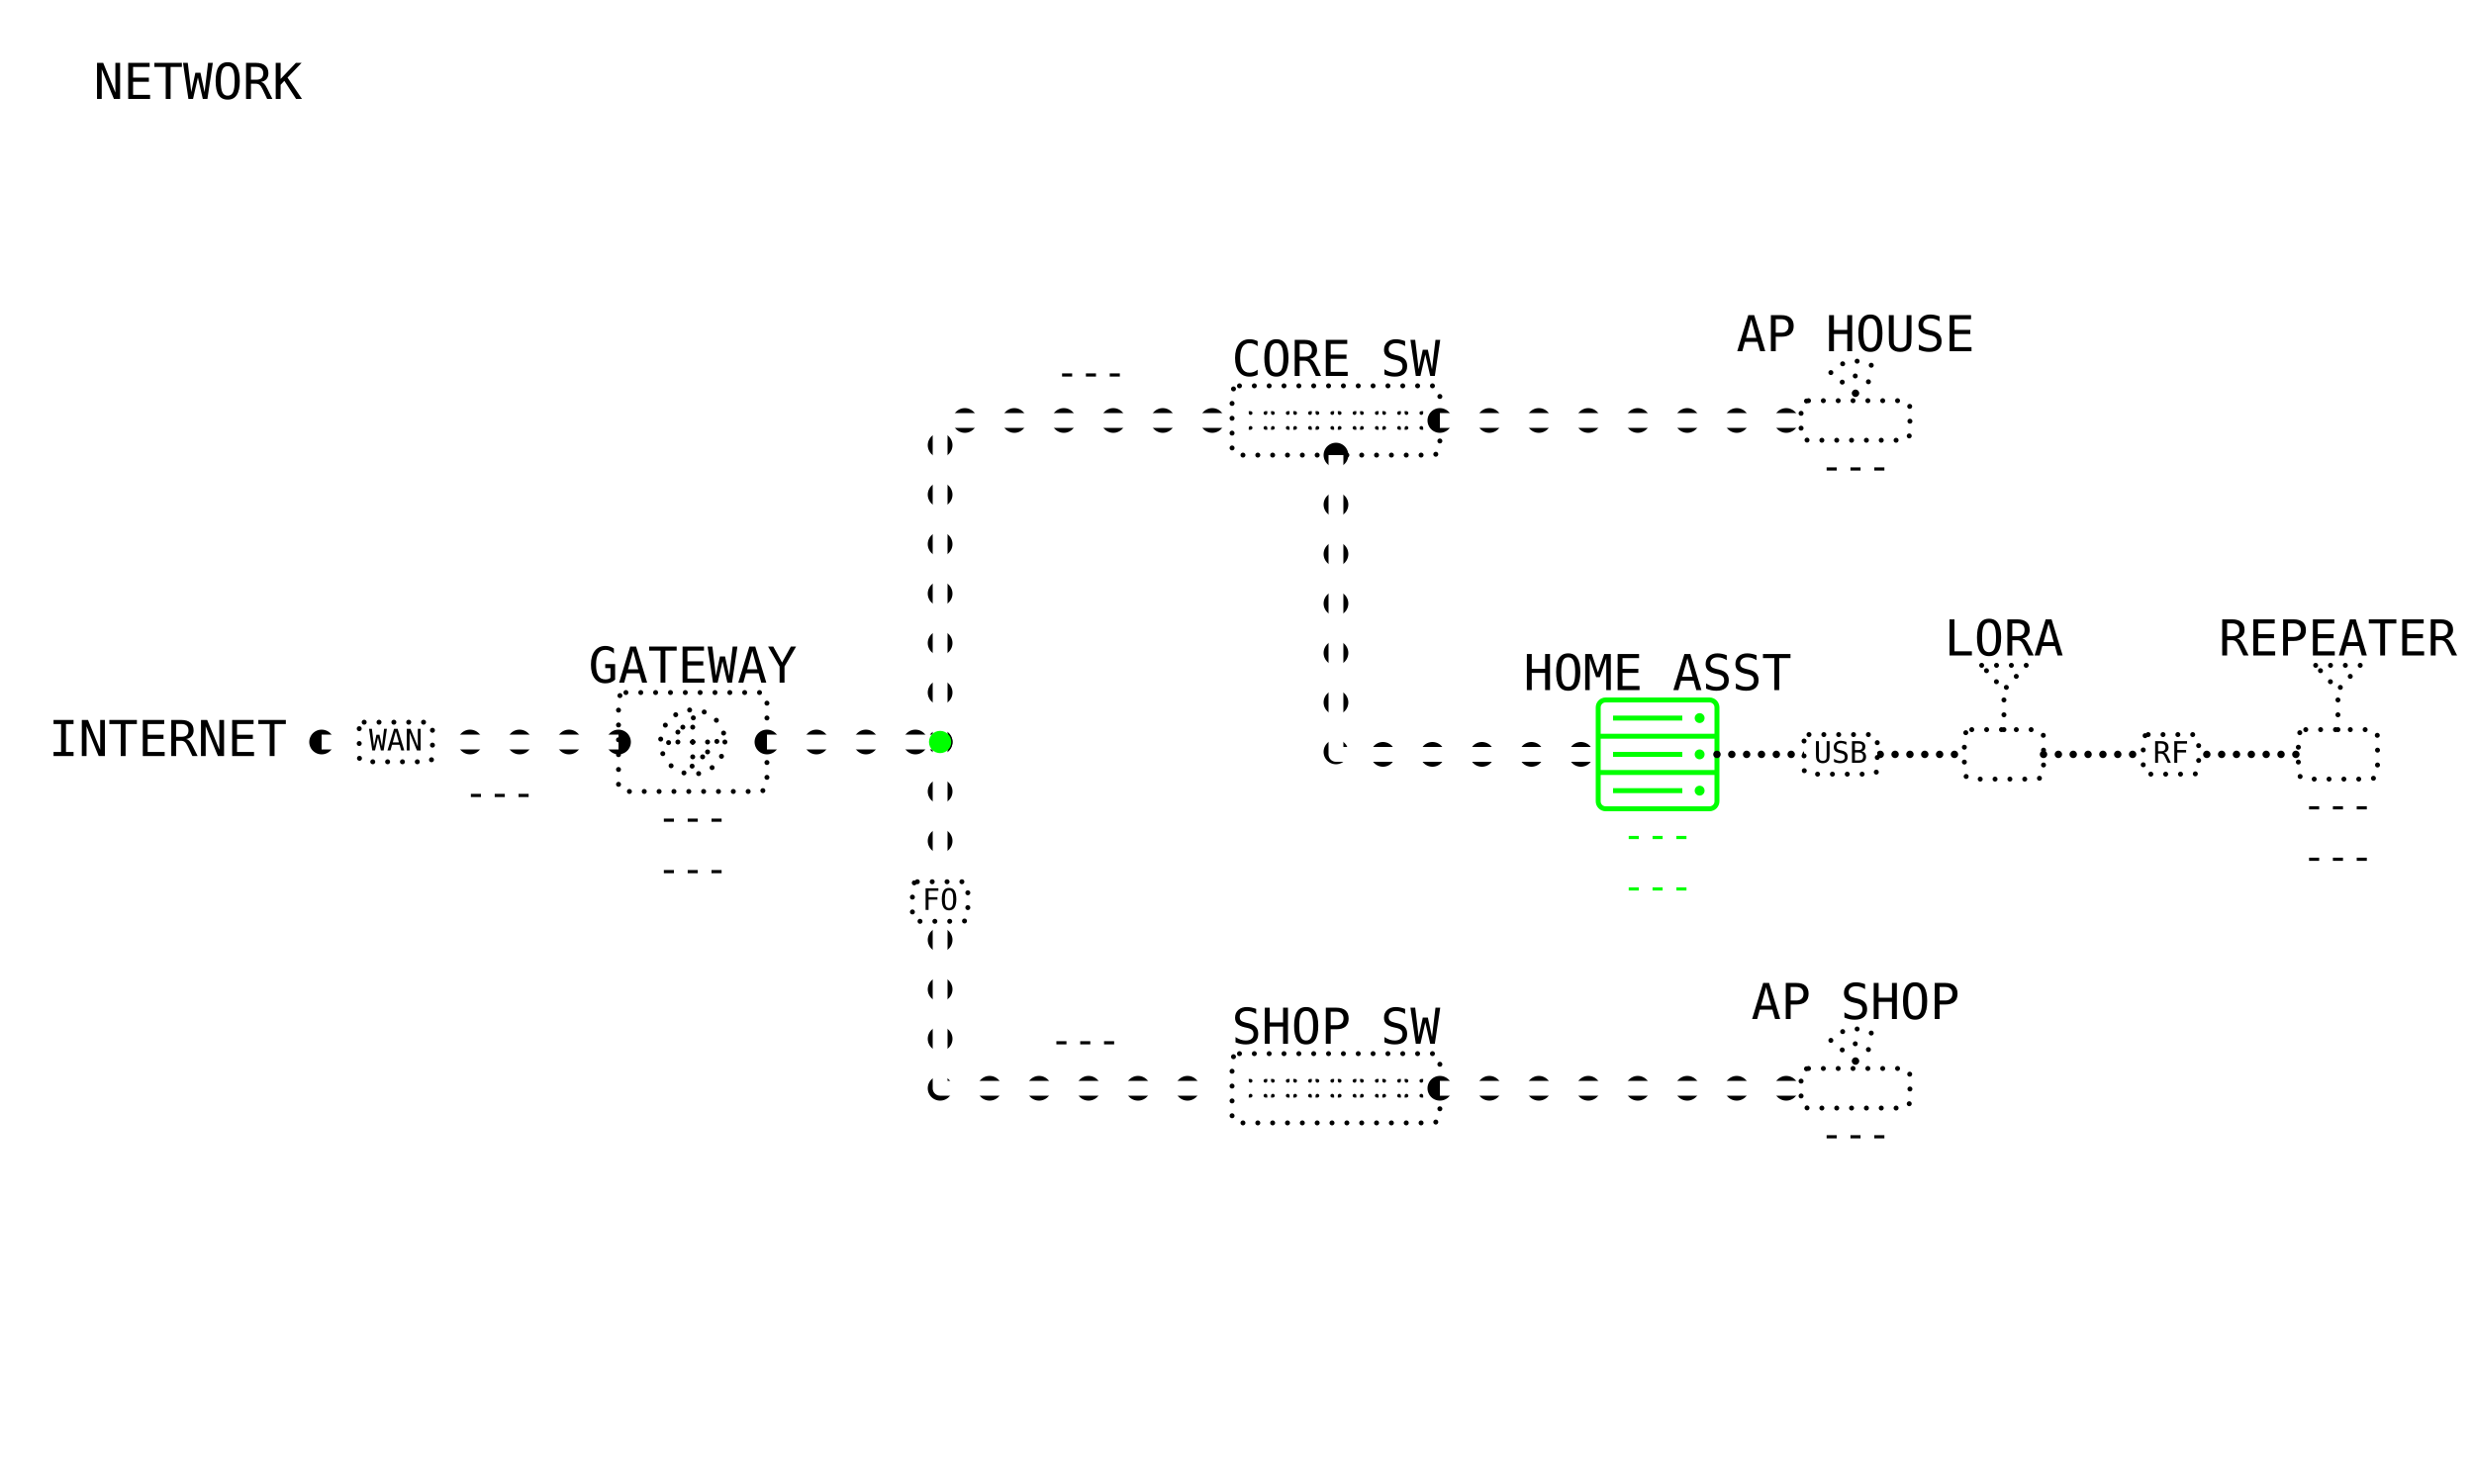
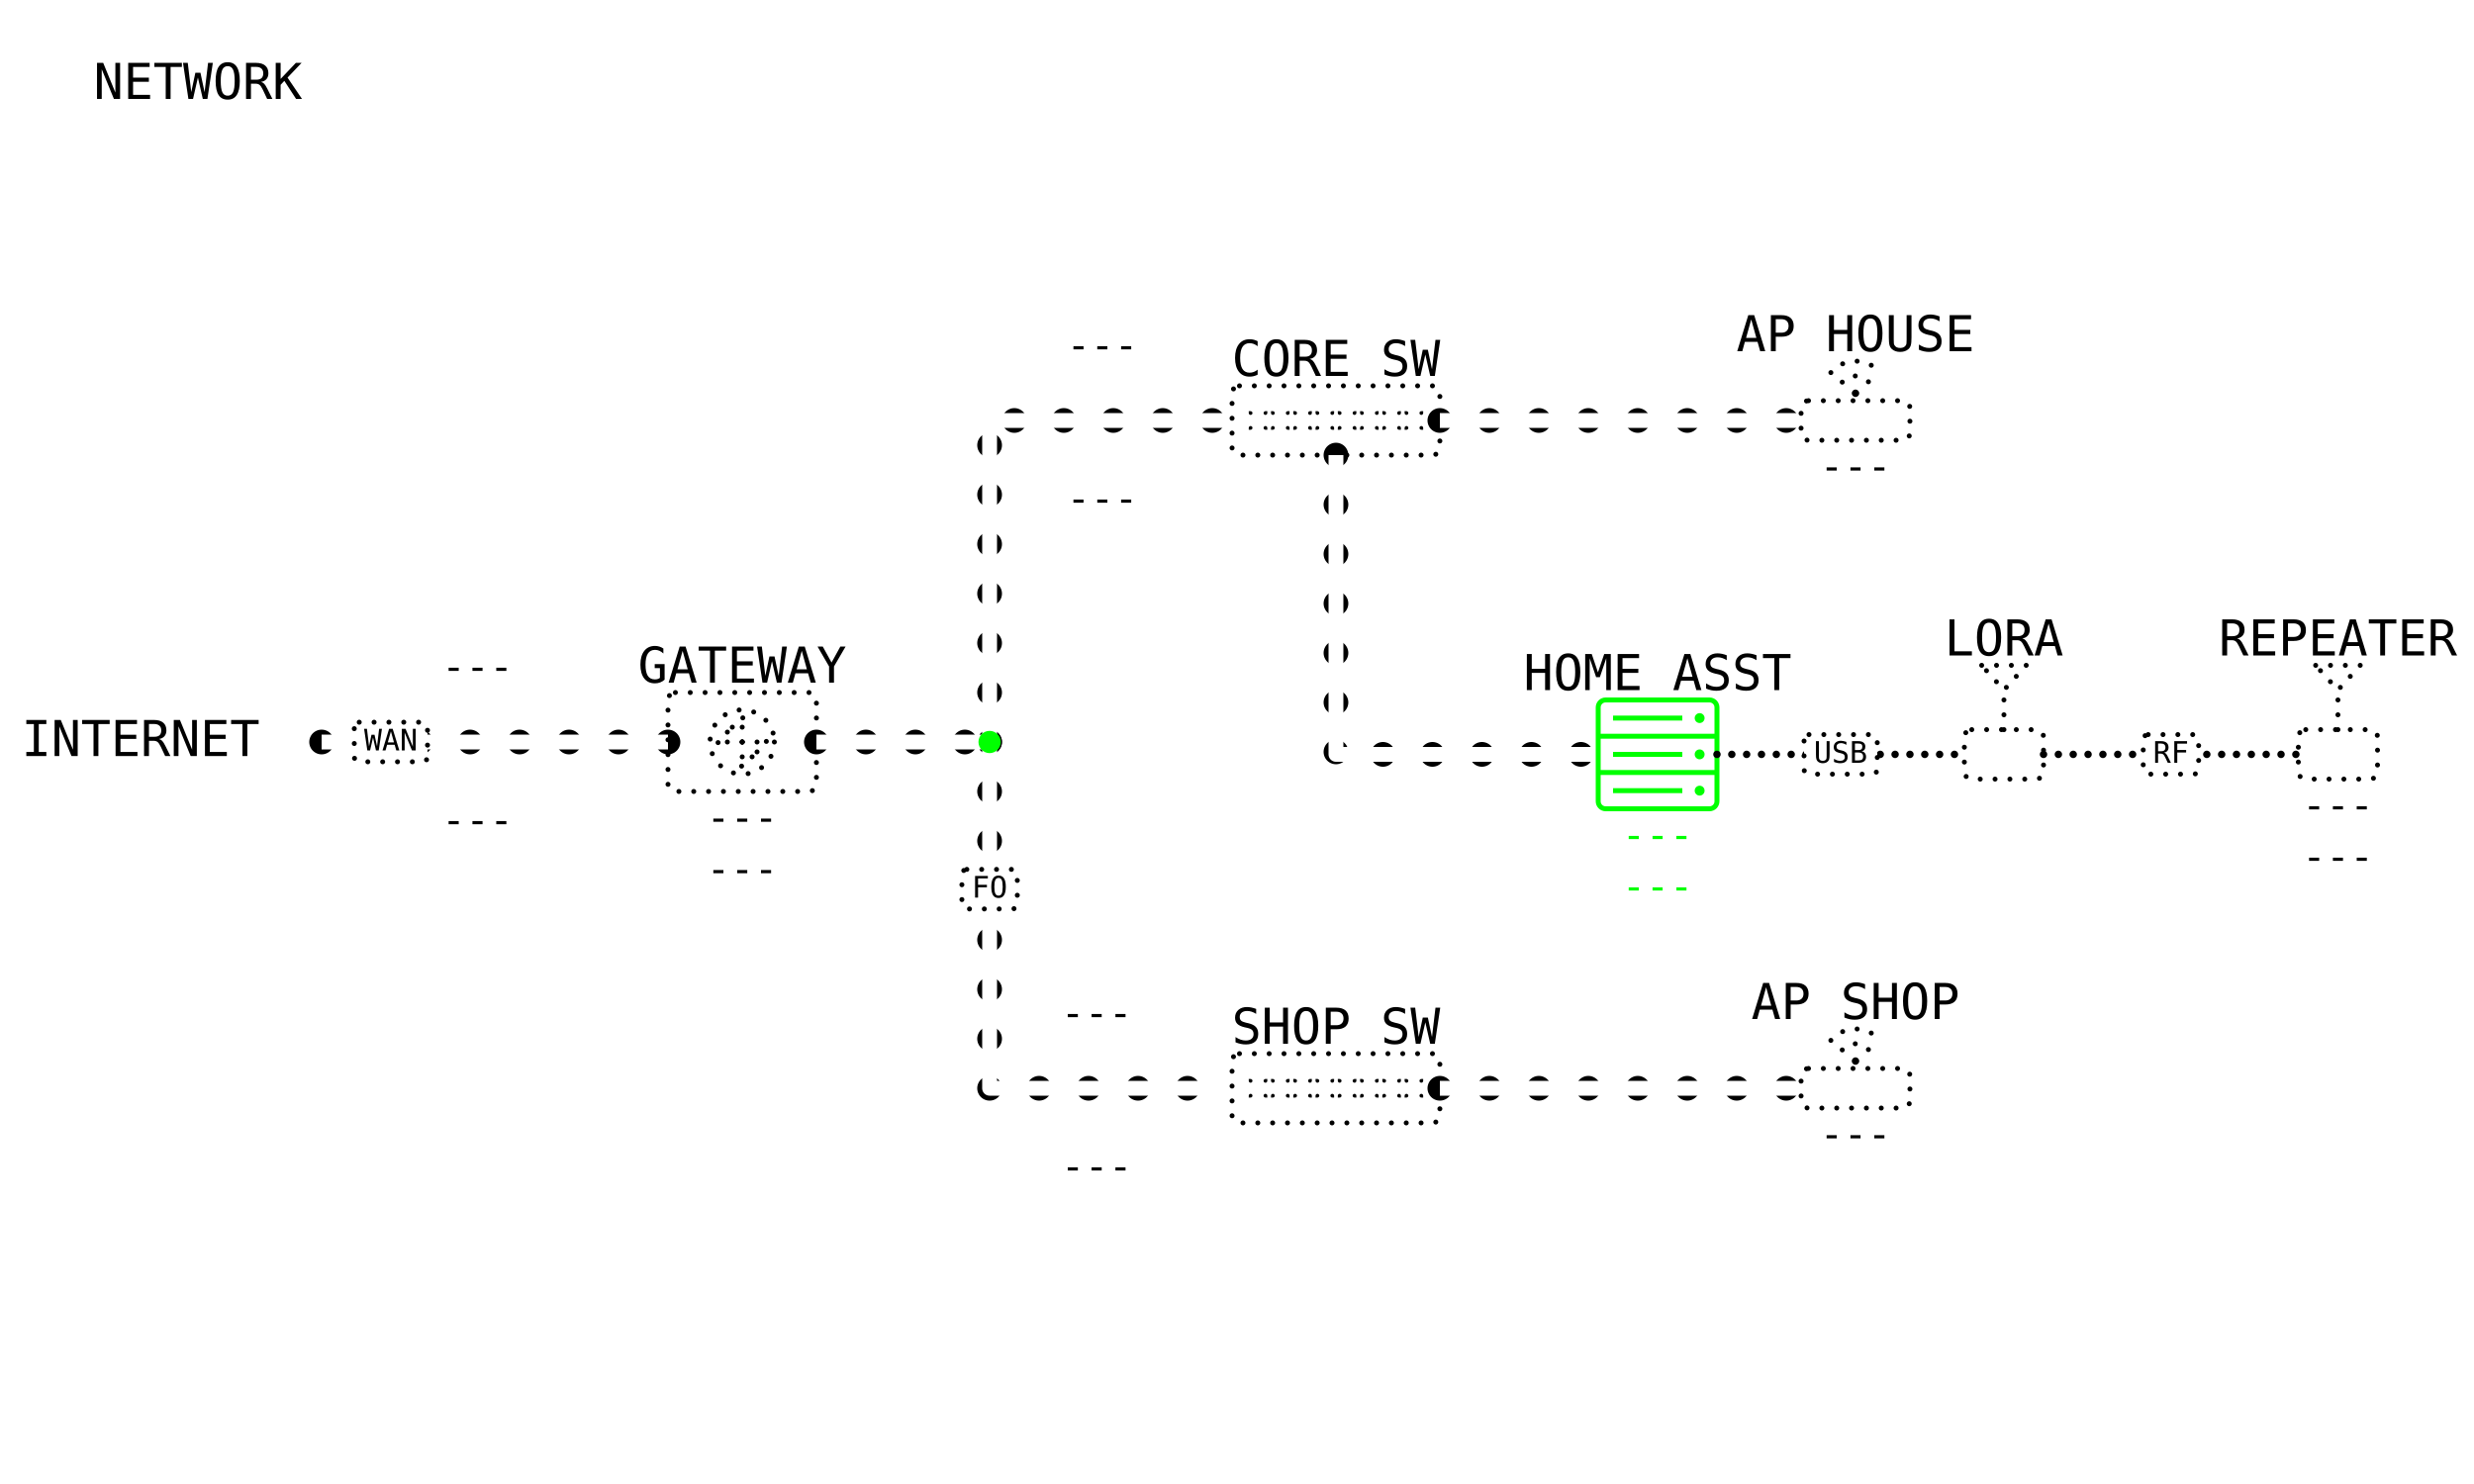
<svg xmlns="http://www.w3.org/2000/svg" viewBox="0 0 1000 600" width="1280" height="768" data-page="network" data-theme="eink_color">
  <rect x="0" y="0" width="1000" height="600" fill="#ffffff" />
  <g id="casings">
    <g data-for="wan">
-       <polyline points="130,300 250,300" fill="none" stroke="#000000" stroke-width="10" stroke-dasharray="0 20" stroke-linecap="round" stroke-linejoin="round" />
+       <polyline points="130,300 270,300" fill="none" stroke="#000000" stroke-width="10" stroke-dasharray="0 20" stroke-linecap="round" stroke-linejoin="round" />
    </g>
    <g data-for="to_lan">
-       <polyline points="310,300 380,300" fill="none" stroke="#000000" stroke-width="10" stroke-dasharray="0 20" stroke-linecap="round" stroke-linejoin="round" />
+       <polyline points="330,300 400,300" fill="none" stroke="#000000" stroke-width="10" stroke-dasharray="0 20" stroke-linecap="round" stroke-linejoin="round" />
    </g>
    <g data-for="to_core">
-       <polyline points="380,300 380,170 498,170" fill="none" stroke="#000000" stroke-width="10" stroke-dasharray="0 20" stroke-linecap="round" stroke-linejoin="round" />
+       <polyline points="400,300 400,170 498,170" fill="none" stroke="#000000" stroke-width="10" stroke-dasharray="0 20" stroke-linecap="round" stroke-linejoin="round" />
    </g>
    <g data-for="to_ap_house">
      <polyline points="582,170 728,170" fill="none" stroke="#000000" stroke-width="10" stroke-dasharray="0 20" stroke-linecap="round" stroke-linejoin="round" />
    </g>
    <g data-for="to_host">
      <polyline points="540,184 540,305 646,305" fill="none" stroke="#000000" stroke-width="10" stroke-dasharray="0 20" stroke-linecap="round" stroke-linejoin="round" />
    </g>
    <g data-for="to_shop">
-       <polyline points="380,300 380,440 498,440" fill="none" stroke="#000000" stroke-width="10" stroke-dasharray="0 20" stroke-linecap="round" stroke-linejoin="round" />
+       <polyline points="400,300 400,440 498,440" fill="none" stroke="#000000" stroke-width="10" stroke-dasharray="0 20" stroke-linecap="round" stroke-linejoin="round" />
    </g>
    <g data-for="to_ap_shop">
      <polyline points="582,440 728,440" fill="none" stroke="#000000" stroke-width="10" stroke-dasharray="0 20" stroke-linecap="round" stroke-linejoin="round" />
    </g>
  </g>
  <g id="title">
    <text x="80" y="40" text-anchor="middle" font-family="DejaVu Sans Mono, monospace" font-size="20" fill="#000000">NETWORK</text>
  </g>
  <g id="wan">
-     <polyline points="130,300 250,300" fill="none" stroke="#ffffff" stroke-width="6" stroke-linejoin="round" />
-     <rect x="145.2" y="292" width="29.6" height="16" rx="2" fill="#ffffff" stroke="#000000" stroke-width="2" stroke-dasharray="0 6" stroke-linecap="round" />
-     <text x="160" y="300" text-anchor="middle" dominant-baseline="middle" font-family="DejaVu Sans Mono, monospace" font-size="12" fill="#000000">WAN</text>
-     <text x="116" y="300" text-anchor="end" dominant-baseline="middle" font-family="DejaVu Sans Mono, monospace" font-size="20" fill="#000000">INTERNET</text>
-     <text x="202" y="326" text-anchor="middle" font-family="DejaVu Sans Mono, monospace" font-size="16" fill="#000000">---</text>
+     <polyline points="130,300 270,300" fill="none" stroke="#ffffff" stroke-width="6" stroke-linejoin="round" />
+     <rect x="143.2" y="292" width="29.6" height="16" rx="2" fill="#ffffff" stroke="#000000" stroke-width="2" stroke-dasharray="0 6" stroke-linecap="round" />
+     <text x="158" y="300" text-anchor="middle" dominant-baseline="middle" font-family="DejaVu Sans Mono, monospace" font-size="12" fill="#000000">WAN</text>
+     <text x="105" y="300" text-anchor="end" dominant-baseline="middle" font-family="DejaVu Sans Mono, monospace" font-size="20" fill="#000000">INTERNET</text>
+     <text x="193" y="275" text-anchor="middle" font-family="DejaVu Sans Mono, monospace" font-size="16" fill="#000000">---</text>
+     <text x="193" y="337" text-anchor="middle" font-family="DejaVu Sans Mono, monospace" font-size="16" fill="#000000">---</text>
  </g>
  <g id="gateway">
-     <rect x="250" y="280" width="60" height="40" rx="3" fill="none" stroke="#000000" stroke-width="2" stroke-dasharray="0 6" stroke-linecap="round" />
-     <circle cx="280" cy="300" r="13" fill="none" stroke="#000000" stroke-width="2" stroke-dasharray="0 6" stroke-linecap="round" />
-     <line x1="280" y1="300" x2="290" y2="300" stroke="#000000" stroke-width="2" stroke-dasharray="0 6" stroke-linecap="round" />
-     <polyline points="286,304 290,300 286,296" fill="none" stroke-linejoin="round" stroke="#000000" stroke-width="2" stroke-dasharray="0 6" stroke-linecap="round" />
-     <line x1="280" y1="300" x2="270" y2="300" stroke="#000000" stroke-width="2" stroke-dasharray="0 6" stroke-linecap="round" />
-     <polyline points="274,296 270,300 274,304" fill="none" stroke-linejoin="round" stroke="#000000" stroke-width="2" stroke-dasharray="0 6" stroke-linecap="round" />
-     <line x1="280" y1="300" x2="280" y2="310" stroke="#000000" stroke-width="2" stroke-dasharray="0 6" stroke-linecap="round" />
-     <polyline points="284,306 280,310 276,306" fill="none" stroke-linejoin="round" stroke="#000000" stroke-width="2" stroke-dasharray="0 6" stroke-linecap="round" />
-     <line x1="280" y1="300" x2="280" y2="290" stroke="#000000" stroke-width="2" stroke-dasharray="0 6" stroke-linecap="round" />
-     <polyline points="276,294 280,290 284,294" fill="none" stroke-linejoin="round" stroke="#000000" stroke-width="2" stroke-dasharray="0 6" stroke-linecap="round" />
-     <text x="280" y="276" text-anchor="middle" font-family="DejaVu Sans Mono, monospace" font-size="20" fill="#000000">GATEWAY</text>
-     <text x="280" y="336" text-anchor="middle" font-family="DejaVu Sans Mono, monospace" font-size="16" fill="#000000">---</text>
-     <text x="280" y="356.8" text-anchor="middle" font-family="DejaVu Sans Mono, monospace" font-size="16" fill="#000000">---</text>
+     <rect x="270" y="280" width="60" height="40" rx="3" fill="none" stroke="#000000" stroke-width="2" stroke-dasharray="0 6" stroke-linecap="round" />
+     <circle cx="300" cy="300" r="13" fill="none" stroke="#000000" stroke-width="2" stroke-dasharray="0 6" stroke-linecap="round" />
+     <line x1="300" y1="300" x2="310" y2="300" stroke="#000000" stroke-width="2" stroke-dasharray="0 6" stroke-linecap="round" />
+     <polyline points="306,304 310,300 306,296" fill="none" stroke-linejoin="round" stroke="#000000" stroke-width="2" stroke-dasharray="0 6" stroke-linecap="round" />
+     <line x1="300" y1="300" x2="290" y2="300" stroke="#000000" stroke-width="2" stroke-dasharray="0 6" stroke-linecap="round" />
+     <polyline points="294,296 290,300 294,304" fill="none" stroke-linejoin="round" stroke="#000000" stroke-width="2" stroke-dasharray="0 6" stroke-linecap="round" />
+     <line x1="300" y1="300" x2="300" y2="310" stroke="#000000" stroke-width="2" stroke-dasharray="0 6" stroke-linecap="round" />
+     <polyline points="304,306 300,310 296,306" fill="none" stroke-linejoin="round" stroke="#000000" stroke-width="2" stroke-dasharray="0 6" stroke-linecap="round" />
+     <line x1="300" y1="300" x2="300" y2="290" stroke="#000000" stroke-width="2" stroke-dasharray="0 6" stroke-linecap="round" />
+     <polyline points="296,294 300,290 304,294" fill="none" stroke-linejoin="round" stroke="#000000" stroke-width="2" stroke-dasharray="0 6" stroke-linecap="round" />
+     <text x="300" y="276" text-anchor="middle" font-family="DejaVu Sans Mono, monospace" font-size="20" fill="#000000">GATEWAY</text>
+     <text x="300" y="336" text-anchor="middle" font-family="DejaVu Sans Mono, monospace" font-size="16" fill="#000000">---</text>
+     <text x="300" y="356.8" text-anchor="middle" font-family="DejaVu Sans Mono, monospace" font-size="16" fill="#000000">---</text>
  </g>
  <g id="to_lan">
-     <polyline points="310,300 380,300" fill="none" stroke="#ffffff" stroke-width="6" stroke-linejoin="round" />
+     <polyline points="330,300 400,300" fill="none" stroke="#ffffff" stroke-width="6" stroke-linejoin="round" />
  </g>
  <g id="to_core">
-     <polyline points="380,300 380,170 498,170" fill="none" stroke="#ffffff" stroke-width="6" stroke-linejoin="round" />
-     <text x="440.96" y="156" text-anchor="middle" font-family="DejaVu Sans Mono, monospace" font-size="16" fill="#000000">---</text>
+     <polyline points="400,300 400,170 498,170" fill="none" stroke="#ffffff" stroke-width="6" stroke-linejoin="round" />
+     <text x="445.56" y="145" text-anchor="middle" font-family="DejaVu Sans Mono, monospace" font-size="16" fill="#000000">---</text>
+     <text x="445.56" y="207" text-anchor="middle" font-family="DejaVu Sans Mono, monospace" font-size="16" fill="#000000">---</text>
  </g>
  <g id="core_switch">
    <rect x="498" y="156" width="84" height="28" rx="3" fill="none" stroke="#000000" stroke-width="2" stroke-dasharray="0 6" stroke-linecap="round" />
    <rect x="505.5" y="167" width="6" height="6" fill="none" stroke="#000000" stroke-width="1.5" stroke-dasharray="0 6" stroke-linecap="round" />
    <rect x="514.5" y="167" width="6" height="6" fill="none" stroke="#000000" stroke-width="1.5" stroke-dasharray="0 6" stroke-linecap="round" />
    <rect x="523.5" y="167" width="6" height="6" fill="none" stroke="#000000" stroke-width="1.5" stroke-dasharray="0 6" stroke-linecap="round" />
    <rect x="532.5" y="167" width="6" height="6" fill="none" stroke="#000000" stroke-width="1.5" stroke-dasharray="0 6" stroke-linecap="round" />
    <rect x="541.5" y="167" width="6" height="6" fill="none" stroke="#000000" stroke-width="1.5" stroke-dasharray="0 6" stroke-linecap="round" />
    <rect x="550.5" y="167" width="6" height="6" fill="none" stroke="#000000" stroke-width="1.5" stroke-dasharray="0 6" stroke-linecap="round" />
    <rect x="559.5" y="167" width="6" height="6" fill="none" stroke="#000000" stroke-width="1.5" stroke-dasharray="0 6" stroke-linecap="round" />
    <rect x="568.5" y="167" width="6" height="6" fill="none" stroke="#000000" stroke-width="1.5" stroke-dasharray="0 6" stroke-linecap="round" />
    <text x="540" y="152" text-anchor="middle" font-family="DejaVu Sans Mono, monospace" font-size="20" fill="#000000">CORE SW</text>
  </g>
  <g id="to_ap_house">
    <polyline points="582,170 728,170" fill="none" stroke="#ffffff" stroke-width="6" stroke-linejoin="round" />
  </g>
  <g id="ap_house">
    <rect x="728" y="162" width="44" height="16" rx="3" fill="none" stroke="#000000" stroke-width="2" stroke-dasharray="0 6" stroke-linecap="round" />
    <circle cx="750" cy="159" r="1.5" fill="#000000" stroke="none" />
    <path d="M 744.64 154.5 A 7 7 0 0 1 755.36 154.5" fill="none" stroke-linecap="round" stroke="#000000" stroke-width="2" stroke-dasharray="0 6" />
    <path d="M 740.04 150.64 A 13 13 0 0 1 759.96 150.64" fill="none" stroke-linecap="round" stroke="#000000" stroke-width="2" stroke-dasharray="0 6" />
    <text x="750" y="142" text-anchor="middle" font-family="DejaVu Sans Mono, monospace" font-size="20" fill="#000000">AP HOUSE</text>
    <text x="750" y="194" text-anchor="middle" font-family="DejaVu Sans Mono, monospace" font-size="16" fill="#000000">---</text>
  </g>
  <g id="to_host">
    <polyline points="540,184 540,305 646,305" fill="none" stroke="#ffffff" stroke-width="6" stroke-linejoin="round" />
  </g>
  <g id="host">
    <rect x="646" y="283" width="48" height="44" rx="3" fill="none" stroke="#00ff00" stroke-width="2" />
    <line x1="652" y1="290.33" x2="680" y2="290.33" stroke="#00ff00" stroke-width="2" />
    <circle cx="687" cy="290.33" r="2" fill="#00ff00" stroke="none" />
    <line x1="646" y1="297.67" x2="694" y2="297.67" stroke="#00ff00" stroke-width="2" />
    <line x1="652" y1="305" x2="680" y2="305" stroke="#00ff00" stroke-width="2" />
    <circle cx="687" cy="305" r="2" fill="#00ff00" stroke="none" />
    <line x1="646" y1="312.33" x2="694" y2="312.33" stroke="#00ff00" stroke-width="2" />
    <line x1="652" y1="319.67" x2="680" y2="319.67" stroke="#00ff00" stroke-width="2" />
    <circle cx="687" cy="319.67" r="2" fill="#00ff00" stroke="none" />
    <text x="670" y="279" text-anchor="middle" font-family="DejaVu Sans Mono, monospace" font-size="20" fill="#000000">HOME ASST</text>
    <text x="670" y="343" text-anchor="middle" font-family="DejaVu Sans Mono, monospace" font-size="16" fill="#00ff00">---</text>
    <text x="670" y="363.8" text-anchor="middle" font-family="DejaVu Sans Mono, monospace" font-size="16" fill="#00ff00">---</text>
  </g>
  <g id="usb">
    <polyline points="694,305 794,305" fill="none" stroke="#000000" stroke-width="3" stroke-dasharray="0 6" stroke-linecap="round" stroke-linejoin="round" />
    <rect x="729.2" y="297" width="29.6" height="16" rx="2" fill="#ffffff" stroke="#000000" stroke-width="2" stroke-dasharray="0 6" stroke-linecap="round" />
    <text x="744" y="305" text-anchor="middle" dominant-baseline="middle" font-family="DejaVu Sans Mono, monospace" font-size="12" fill="#000000">USB</text>
  </g>
  <g id="lora">
    <rect x="794" y="295" width="32" height="20" rx="3" fill="none" stroke="#000000" stroke-width="2" stroke-dasharray="0 6" stroke-linecap="round" />
    <line x1="810" y1="295" x2="810" y2="279" stroke="#000000" stroke-width="2" stroke-dasharray="0 6" stroke-linecap="round" />
    <polygon points="801,269 819,269 810,279" fill="none" stroke-linejoin="round" stroke="#000000" stroke-width="2" stroke-dasharray="0 6" stroke-linecap="round" />
    <text x="810" y="265" text-anchor="middle" font-family="DejaVu Sans Mono, monospace" font-size="20" fill="#000000">LORA</text>
  </g>
  <g id="mesh">
    <polyline points="826,305 929,305" fill="none" stroke="#000000" stroke-width="3" stroke-dasharray="0 6" stroke-linecap="round" stroke-linejoin="round" />
    <rect x="866.3" y="297" width="22.4" height="16" rx="2" fill="#ffffff" stroke="#000000" stroke-width="2" stroke-dasharray="0 6" stroke-linecap="round" />
    <text x="877.5" y="305" text-anchor="middle" dominant-baseline="middle" font-family="DejaVu Sans Mono, monospace" font-size="12" fill="#000000">RF</text>
  </g>
  <g id="repeater">
    <rect x="929" y="295" width="32" height="20" rx="3" fill="none" stroke="#000000" stroke-width="2" stroke-dasharray="0 6" stroke-linecap="round" />
    <line x1="945" y1="295" x2="945" y2="279" stroke="#000000" stroke-width="2" stroke-dasharray="0 6" stroke-linecap="round" />
    <polygon points="936,269 954,269 945,279" fill="none" stroke-linejoin="round" stroke="#000000" stroke-width="2" stroke-dasharray="0 6" stroke-linecap="round" />
    <text x="945" y="265" text-anchor="middle" font-family="DejaVu Sans Mono, monospace" font-size="20" fill="#000000">REPEATER</text>
    <text x="945" y="331" text-anchor="middle" font-family="DejaVu Sans Mono, monospace" font-size="16" fill="#000000">---</text>
    <text x="945" y="351.8" text-anchor="middle" font-family="DejaVu Sans Mono, monospace" font-size="16" fill="#000000">---</text>
  </g>
  <g id="to_shop">
-     <polyline points="380,300 380,440 498,440" fill="none" stroke="#ffffff" stroke-width="6" stroke-linejoin="round" />
-     <rect x="368.8" y="356.5" width="22.4" height="16" rx="2" fill="#ffffff" stroke="#000000" stroke-width="2" stroke-dasharray="0 6" stroke-linecap="round" />
-     <text x="380" y="364.5" text-anchor="middle" dominant-baseline="middle" font-family="DejaVu Sans Mono, monospace" font-size="12" fill="#000000">FO</text>
-     <text x="438.66" y="426" text-anchor="middle" font-family="DejaVu Sans Mono, monospace" font-size="16" fill="#000000">---</text>
+     <polyline points="400,300 400,440 498,440" fill="none" stroke="#ffffff" stroke-width="6" stroke-linejoin="round" />
+     <rect x="388.8" y="351.5" width="22.4" height="16" rx="2" fill="#ffffff" stroke="#000000" stroke-width="2" stroke-dasharray="0 6" stroke-linecap="round" />
+     <text x="400" y="359.5" text-anchor="middle" dominant-baseline="middle" font-family="DejaVu Sans Mono, monospace" font-size="12" fill="#000000">FO</text>
+     <text x="443.26" y="415" text-anchor="middle" font-family="DejaVu Sans Mono, monospace" font-size="16" fill="#000000">---</text>
+     <text x="443.26" y="477" text-anchor="middle" font-family="DejaVu Sans Mono, monospace" font-size="16" fill="#000000">---</text>
  </g>
  <g id="shop_switch">
    <rect x="498" y="426" width="84" height="28" rx="3" fill="none" stroke="#000000" stroke-width="2" stroke-dasharray="0 6" stroke-linecap="round" />
    <rect x="505.5" y="437" width="6" height="6" fill="none" stroke="#000000" stroke-width="1.5" stroke-dasharray="0 6" stroke-linecap="round" />
    <rect x="514.5" y="437" width="6" height="6" fill="none" stroke="#000000" stroke-width="1.5" stroke-dasharray="0 6" stroke-linecap="round" />
    <rect x="523.5" y="437" width="6" height="6" fill="none" stroke="#000000" stroke-width="1.5" stroke-dasharray="0 6" stroke-linecap="round" />
    <rect x="532.5" y="437" width="6" height="6" fill="none" stroke="#000000" stroke-width="1.5" stroke-dasharray="0 6" stroke-linecap="round" />
    <rect x="541.5" y="437" width="6" height="6" fill="none" stroke="#000000" stroke-width="1.5" stroke-dasharray="0 6" stroke-linecap="round" />
    <rect x="550.5" y="437" width="6" height="6" fill="none" stroke="#000000" stroke-width="1.5" stroke-dasharray="0 6" stroke-linecap="round" />
    <rect x="559.5" y="437" width="6" height="6" fill="none" stroke="#000000" stroke-width="1.5" stroke-dasharray="0 6" stroke-linecap="round" />
    <rect x="568.5" y="437" width="6" height="6" fill="none" stroke="#000000" stroke-width="1.5" stroke-dasharray="0 6" stroke-linecap="round" />
    <text x="540" y="422" text-anchor="middle" font-family="DejaVu Sans Mono, monospace" font-size="20" fill="#000000">SHOP SW</text>
  </g>
  <g id="to_ap_shop">
    <polyline points="582,440 728,440" fill="none" stroke="#ffffff" stroke-width="6" stroke-linejoin="round" />
  </g>
  <g id="ap_shop">
    <rect x="728" y="432" width="44" height="16" rx="3" fill="none" stroke="#000000" stroke-width="2" stroke-dasharray="0 6" stroke-linecap="round" />
    <circle cx="750" cy="429" r="1.5" fill="#000000" stroke="none" />
    <path d="M 744.64 424.5 A 7 7 0 0 1 755.36 424.5" fill="none" stroke-linecap="round" stroke="#000000" stroke-width="2" stroke-dasharray="0 6" />
    <path d="M 740.04 420.64 A 13 13 0 0 1 759.96 420.64" fill="none" stroke-linecap="round" stroke="#000000" stroke-width="2" stroke-dasharray="0 6" />
    <text x="750" y="412" text-anchor="middle" font-family="DejaVu Sans Mono, monospace" font-size="20" fill="#000000">AP SHOP</text>
    <text x="750" y="464" text-anchor="middle" font-family="DejaVu Sans Mono, monospace" font-size="16" fill="#000000">---</text>
  </g>
  <g id="lan">
-     <circle cx="380" cy="300" r="4.5" fill="#00ff00" />
+     <circle cx="400" cy="300" r="4.5" fill="#00ff00" />
  </g>
</svg>
